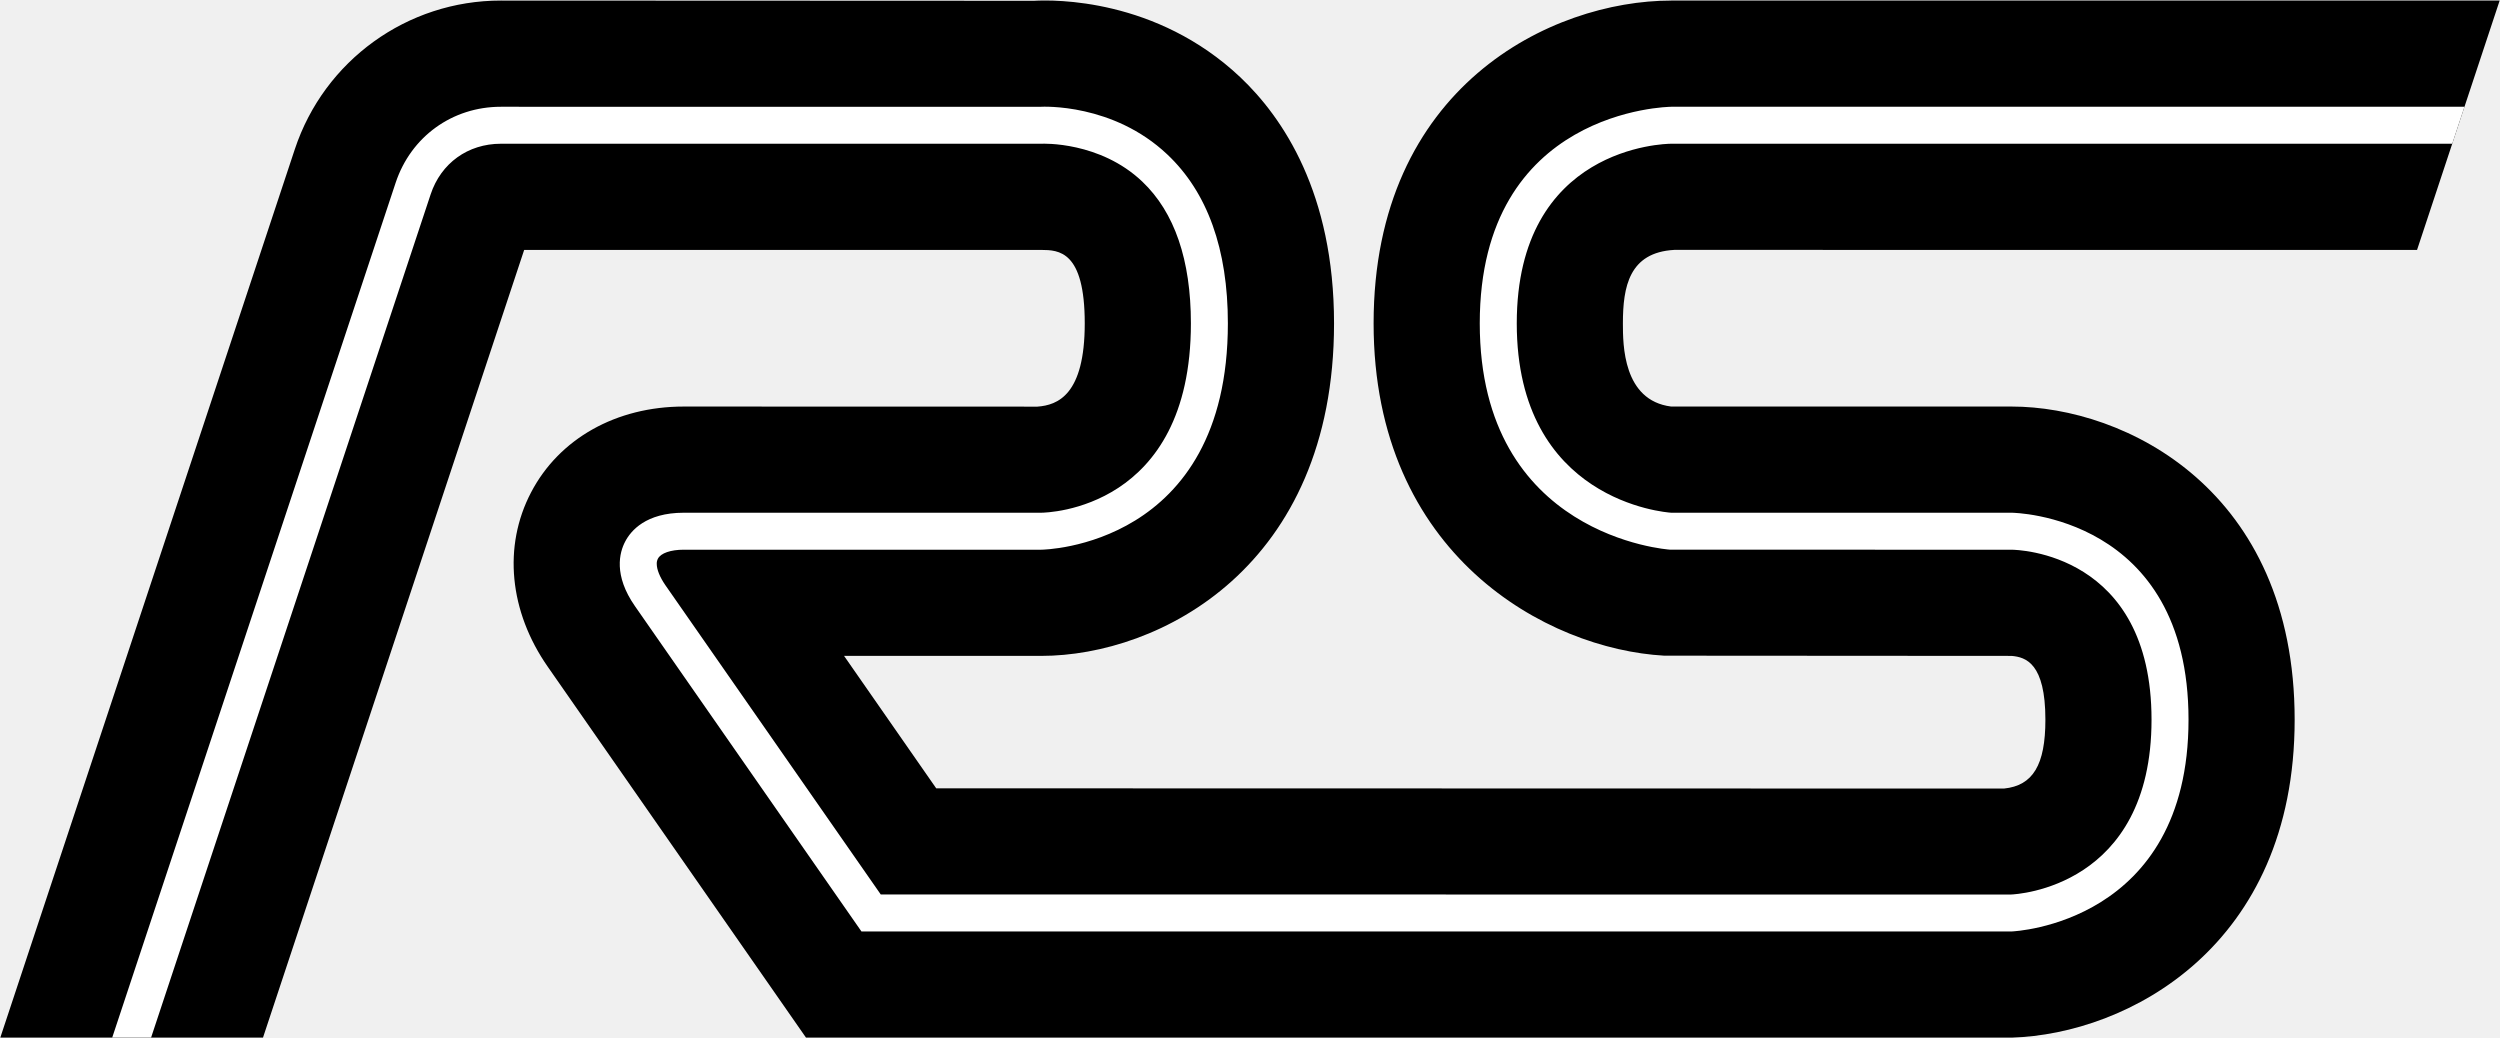
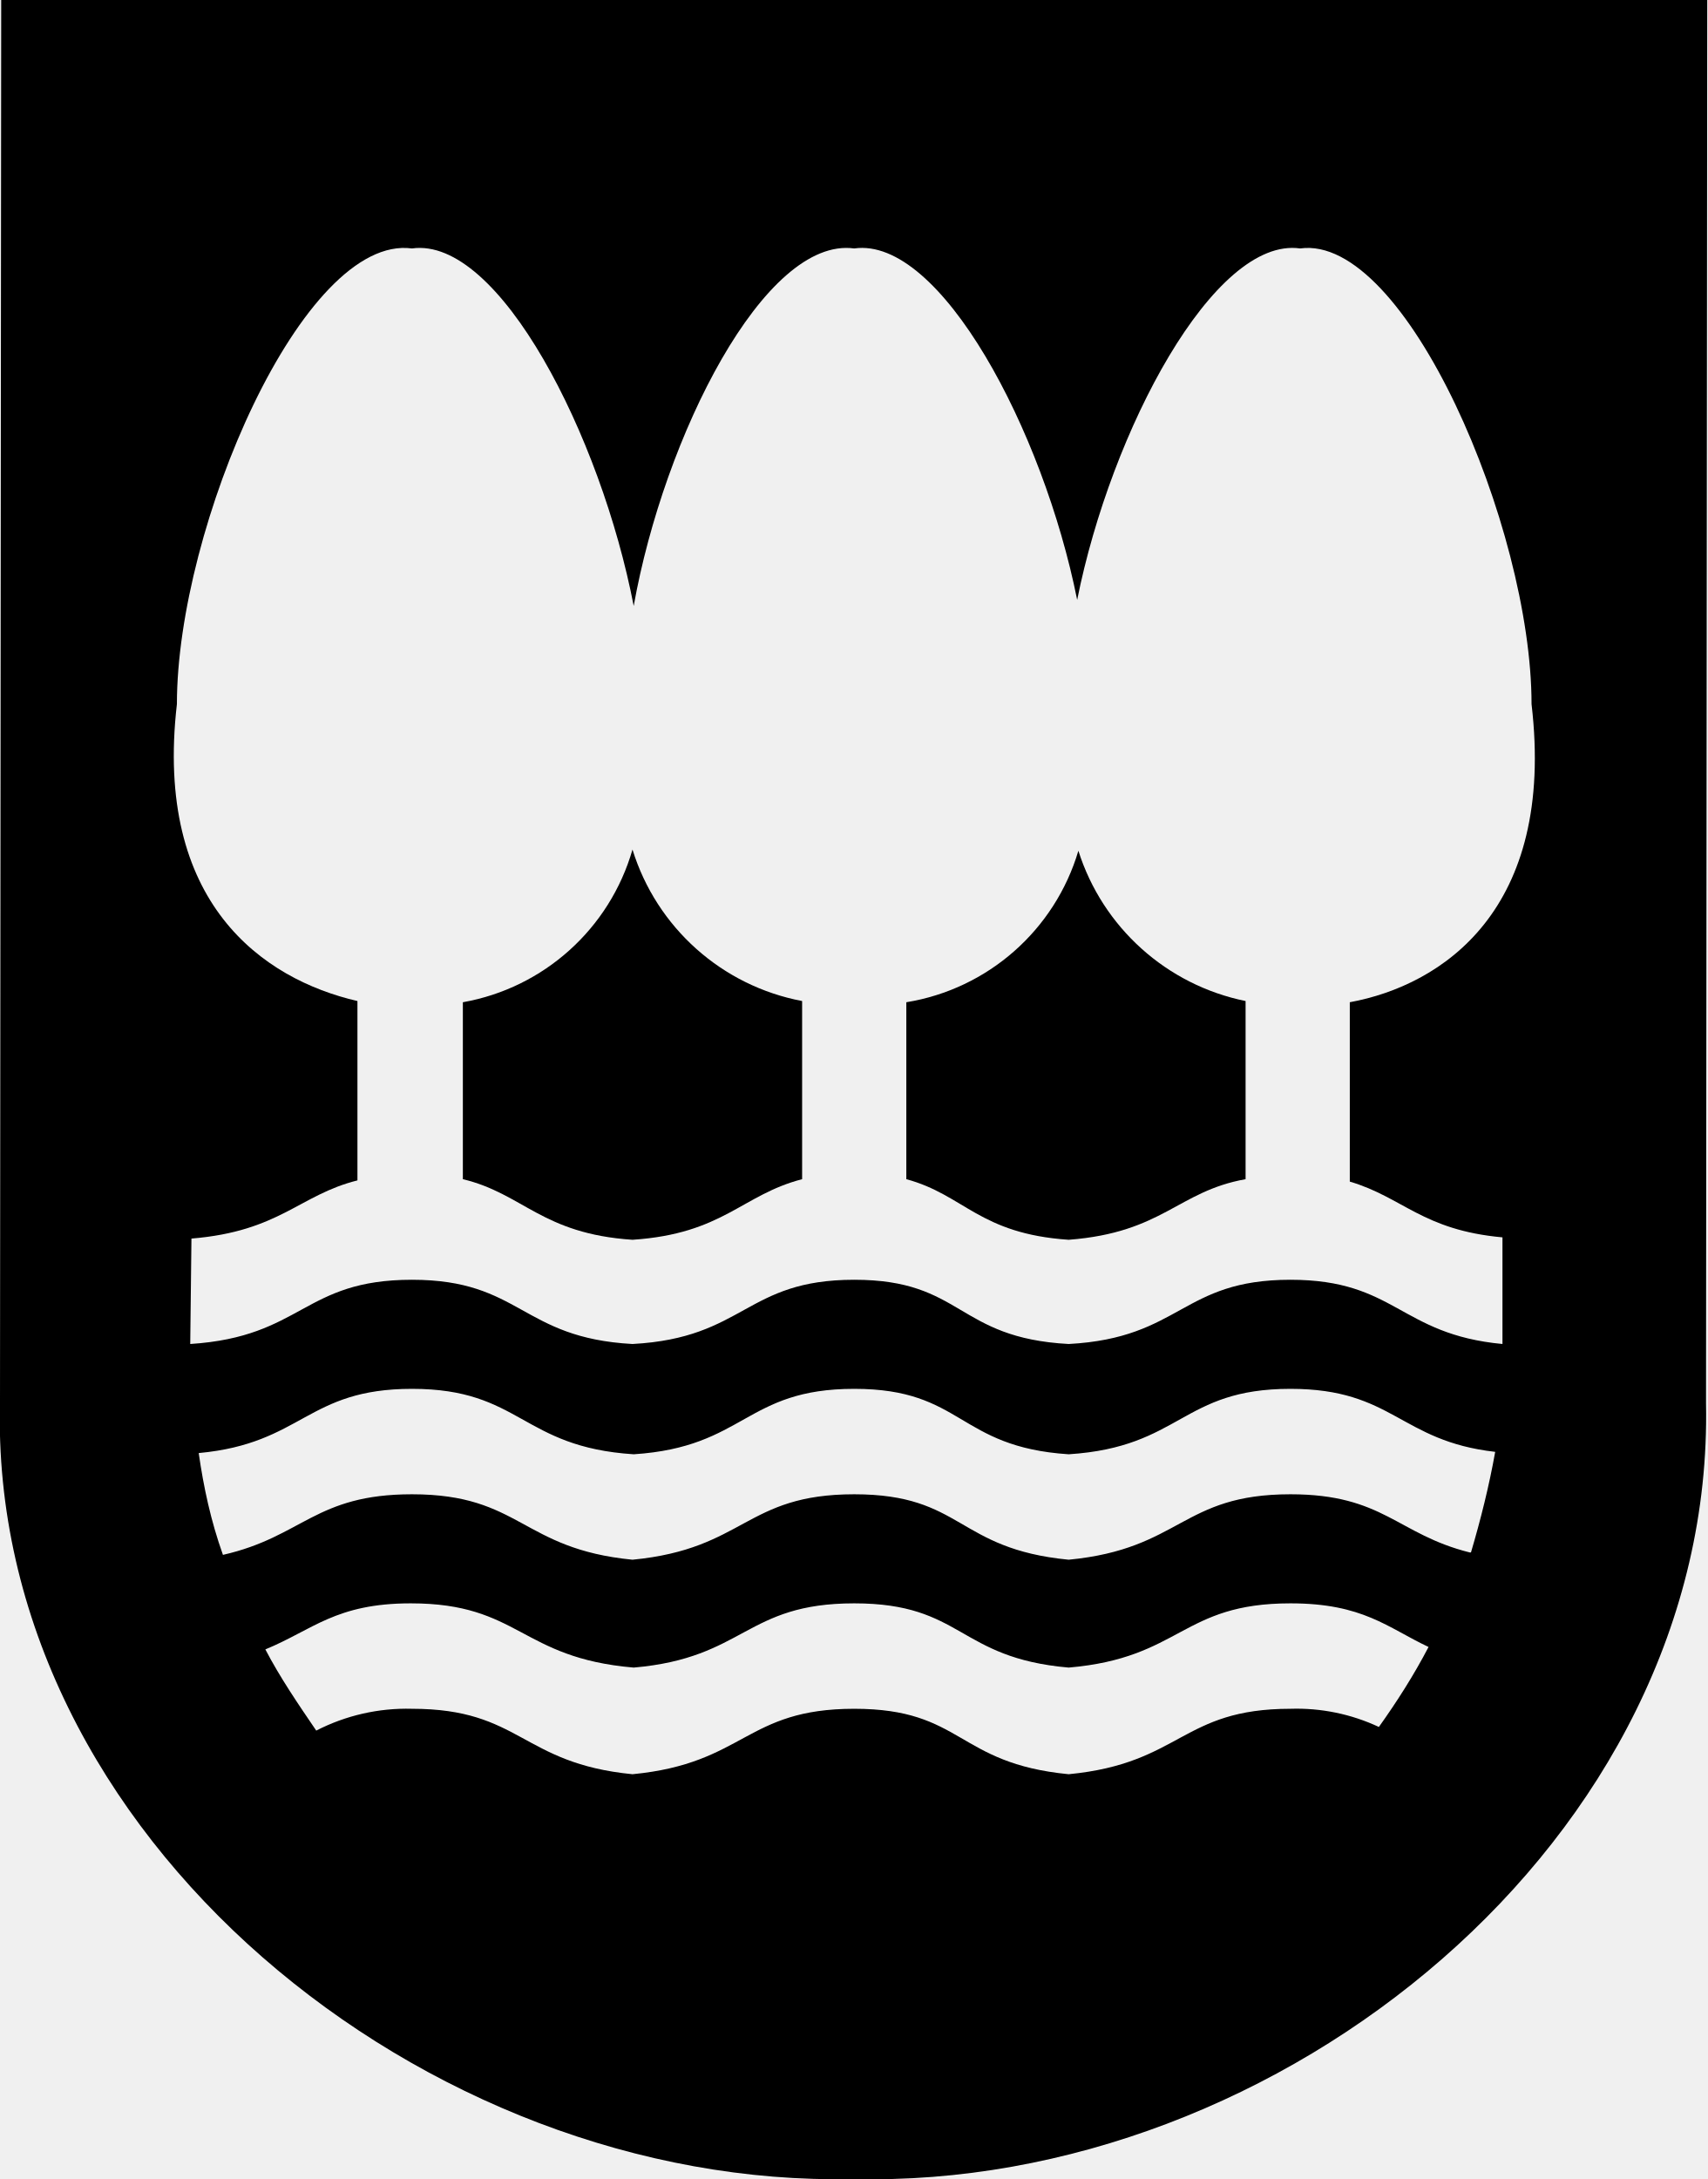
- <svg xmlns="http://www.w3.org/2000/svg" viewBox="14.87 62.53 163.02 67.67">
+ <svg xmlns="http://www.w3.org/2000/svg" viewBox="165.68 132.5 14.09 17.98">
  <style type="text/css">
-     path.ink {
+     path {
      fill: black;
    }

-     path.background {
-       fill: white;
-     }
- 
    @media (prefers-color-scheme: dark) {
-       path.ink {
+       path {
        fill: white;
-       }
- 
-       path.background {
-         fill: black;
      }
    }
  </style>
-   <path class="ink" d="M123.842 62.568c-7.799 0-19.402 5.607-19.402 21.05 0 15.119 11.326 21.241 18.949 21.667l22.652.015c.934.08 2.205.482 2.205 4.158 0 2.955-.812 4.299-2.699 4.492 0 0-62.1-.015-69.628-.015-1.682-2.42-3.093-4.445-6.01-8.636H82.77c7.675 0 19.09-5.774 19.09-21.682 0-8.495-3.33-13.417-6.117-16.055-5.475-5.163-12.155-5.054-13.443-4.98l-34.767-.015a14.143 14.143 0 0 0-13.438 9.694l-19.206 57.931h17.13L49.05 78.827h33.72c1.129.009 2.834.039 2.834 4.791 0 4.663-1.763 5.331-3.087 5.428l-23.059-.006c-4.411 0-8.133 2.097-9.961 5.604-1.835 3.508-1.424 7.763 1.1 11.376l16.831 24.172h78.613c7.568-.229 18.459-5.936 18.459-20.734 0-14.981-11.037-20.418-18.459-20.418h-22.199c-3.146-.399-3.146-4.049-3.146-5.422 0-2.391.404-4.625 3.346-4.793l48.439.002c1.811-5.478 3.623-10.926 5.387-16.26h-54.026v.001z" />
-   <path class="background" d="M123.842 69.493c-.125 0-12.48.161-12.48 14.125 0 13.898 12.285 14.748 12.416 14.755l22.264.003c.369.002 9.125.19 9.125 11.082 0 10.93-8.791 11.388-9.168 11.402l-73.696-.003-14.049-20.174c-.358-.521-.559-1.015-.559-1.385a.67.67 0 0 1 .077-.338c.188-.362.835-.585 1.688-.585h23.31c.124 0 12.167-.171 12.167-14.758 0-4.837-1.329-8.545-3.952-11.018-3.534-3.337-8.092-3.117-8.286-3.105l-35.167-.002c-3.17 0-5.863 1.947-6.863 4.955l-18.483 55.745h2.535l18.23-54.987c.676-2.038 2.434-3.302 4.581-3.302H82.77c.101-.006 3.823-.159 6.587 2.47 2.104 1.999 3.169 5.11 3.169 9.245 0 12.137-9.362 12.343-9.763 12.346H59.458c-2.476 0-3.458 1.18-3.822 1.882-.371.703-.776 2.186.641 4.214l14.767 21.209h74.998c.152-.006 11.537-.509 11.537-13.811 0-13.338-11.42-13.494-11.537-13.494h-22.199c-.342-.023-10.068-.758-10.068-12.346 0-11.521 9.662-11.715 10.072-11.715h50.928c.271-.806.535-1.608.799-2.411h-51.732v.001z" />
+   <path d="M174.58 139.52a1.78 1.78 0 0 1-1.42 1.25v1.46c.48.13.6.45 1.34.5.78-.06.9-.4 1.46-.5v-1.47a1.83 1.83 0 0 1-1.38-1.24" />
+   <path d="M170.9 139.51a1.78 1.78 0 0 1-1.4 1.26v1.46c.5.12.65.45 1.4.5.75-.05.9-.37 1.4-.5v-1.47a1.82 1.82 0 0 1-1.4-1.25" />
+   <path d="M179.77 132.5h-14.08l-.01 11.56c-.1 3.6 3.53 6.5 7.04 6.42 3.51.09 7.11-2.8 7.04-6.4zm-2.71 14.25a1.6 1.6 0 0 0-.73-.15c-.9 0-.9.45-1.83.54-.93-.09-.87-.54-1.77-.54s-.9.45-1.83.54c-.92-.09-.92-.54-1.82-.54a1.63 1.63 0 0 0-.79.18c-.15-.22-.3-.44-.42-.67.39-.16.58-.38 1.2-.38.9 0 .9.45 1.84.53.92-.08.92-.53 1.82-.53s.85.45 1.77.53c.93-.08.93-.53 1.83-.53.6 0 .8.2 1.14.36-.12.23-.26.45-.41.66m.75-1.44c-.6-.15-.71-.48-1.48-.48-.9 0-.9.45-1.83.54-.93-.09-.87-.54-1.77-.54s-.9.45-1.83.54c-.92-.09-.92-.54-1.82-.54-.8 0-.9.35-1.56.5-.1-.28-.16-.56-.2-.84.86-.08.89-.53 1.76-.53.9 0 .9.48 1.83.54.92-.06.92-.54 1.82-.54s.85.48 1.77.54c.93-.06.93-.54 1.83-.54.85 0 .9.43 1.69.52-.05.28-.12.56-.2.83m.26-2.6v.88c-.85-.08-.88-.53-1.75-.53-.9 0-.9.48-1.83.53-.93-.05-.87-.53-1.77-.53s-.9.48-1.83.53c-.92-.05-.92-.53-1.82-.53s-.9.47-1.83.53l.01-.87c.73-.06.89-.36 1.37-.48v-1.48c-.78-.18-1.68-.81-1.49-2.45 0-1.46 1.04-3.88 1.94-3.76.72-.1 1.56 1.55 1.83 2.95.25-1.4 1.08-3.05 1.82-2.95.71-.1 1.56 1.5 1.84 2.9.28-1.4 1.13-3 1.84-2.9.87-.12 1.91 2.3 1.91 3.76.2 1.7-.74 2.32-1.5 2.46v1.48c.44.13.6.4 1.26.46" />
</svg>
